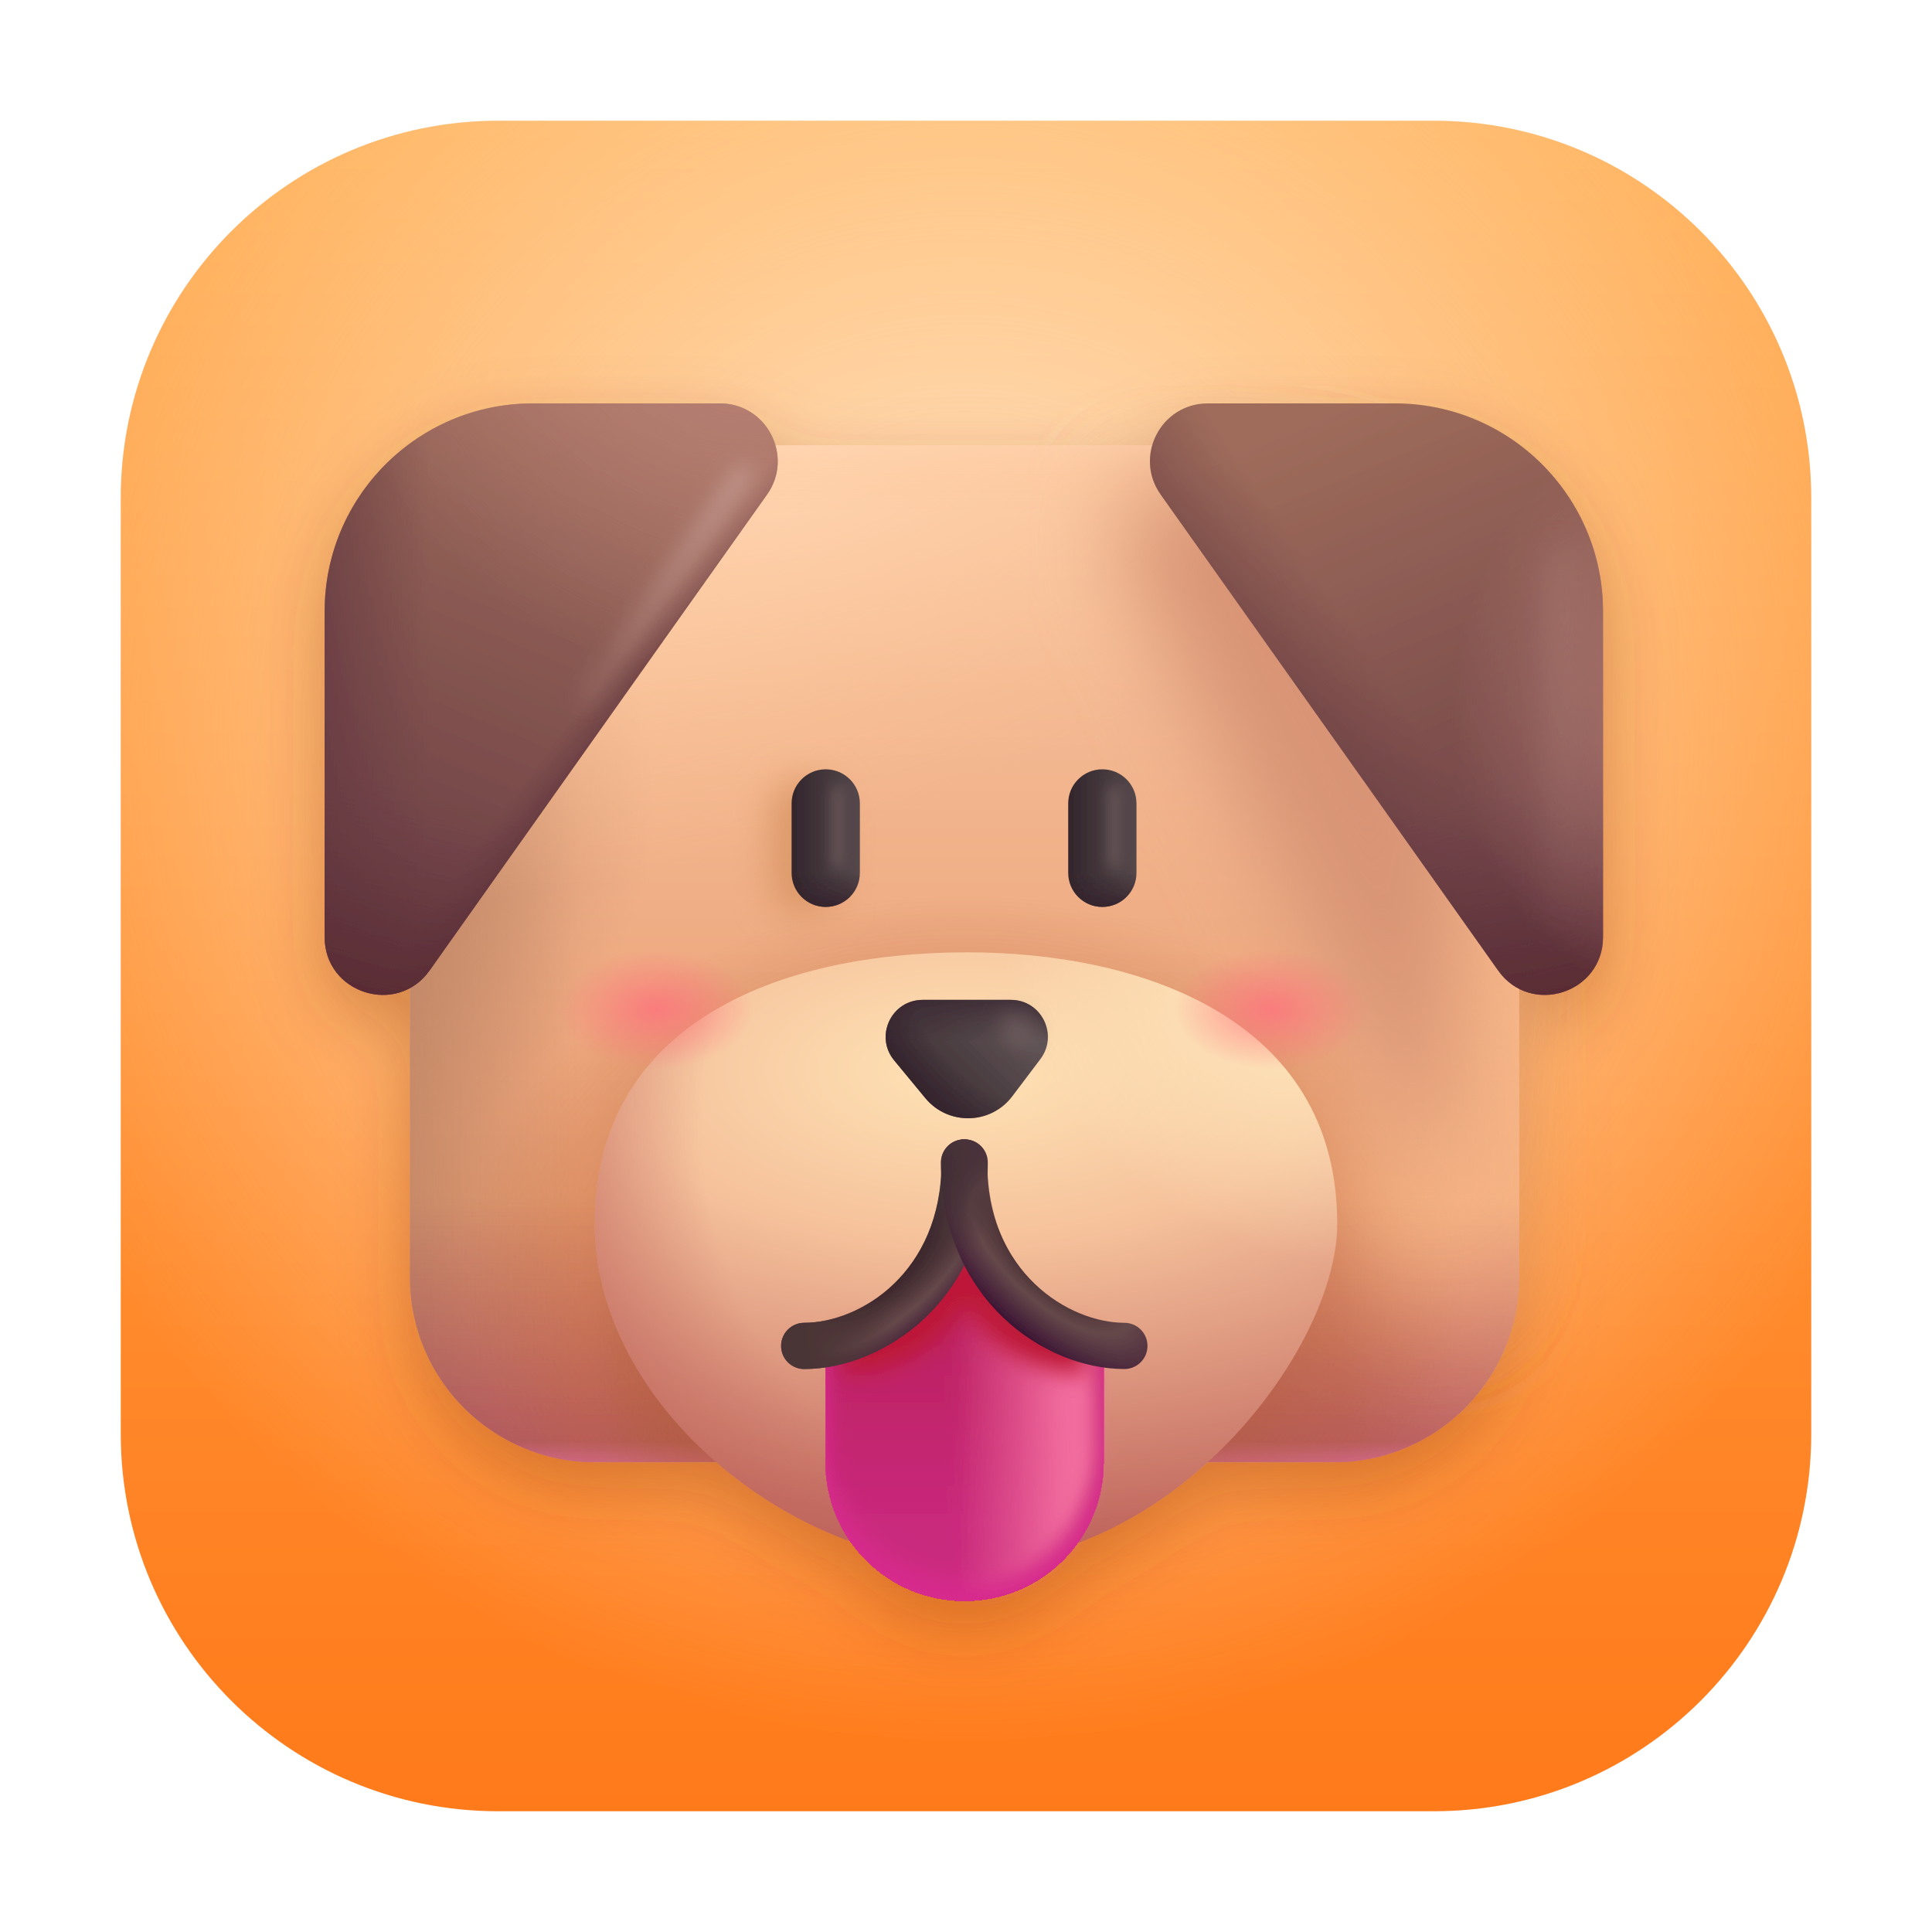
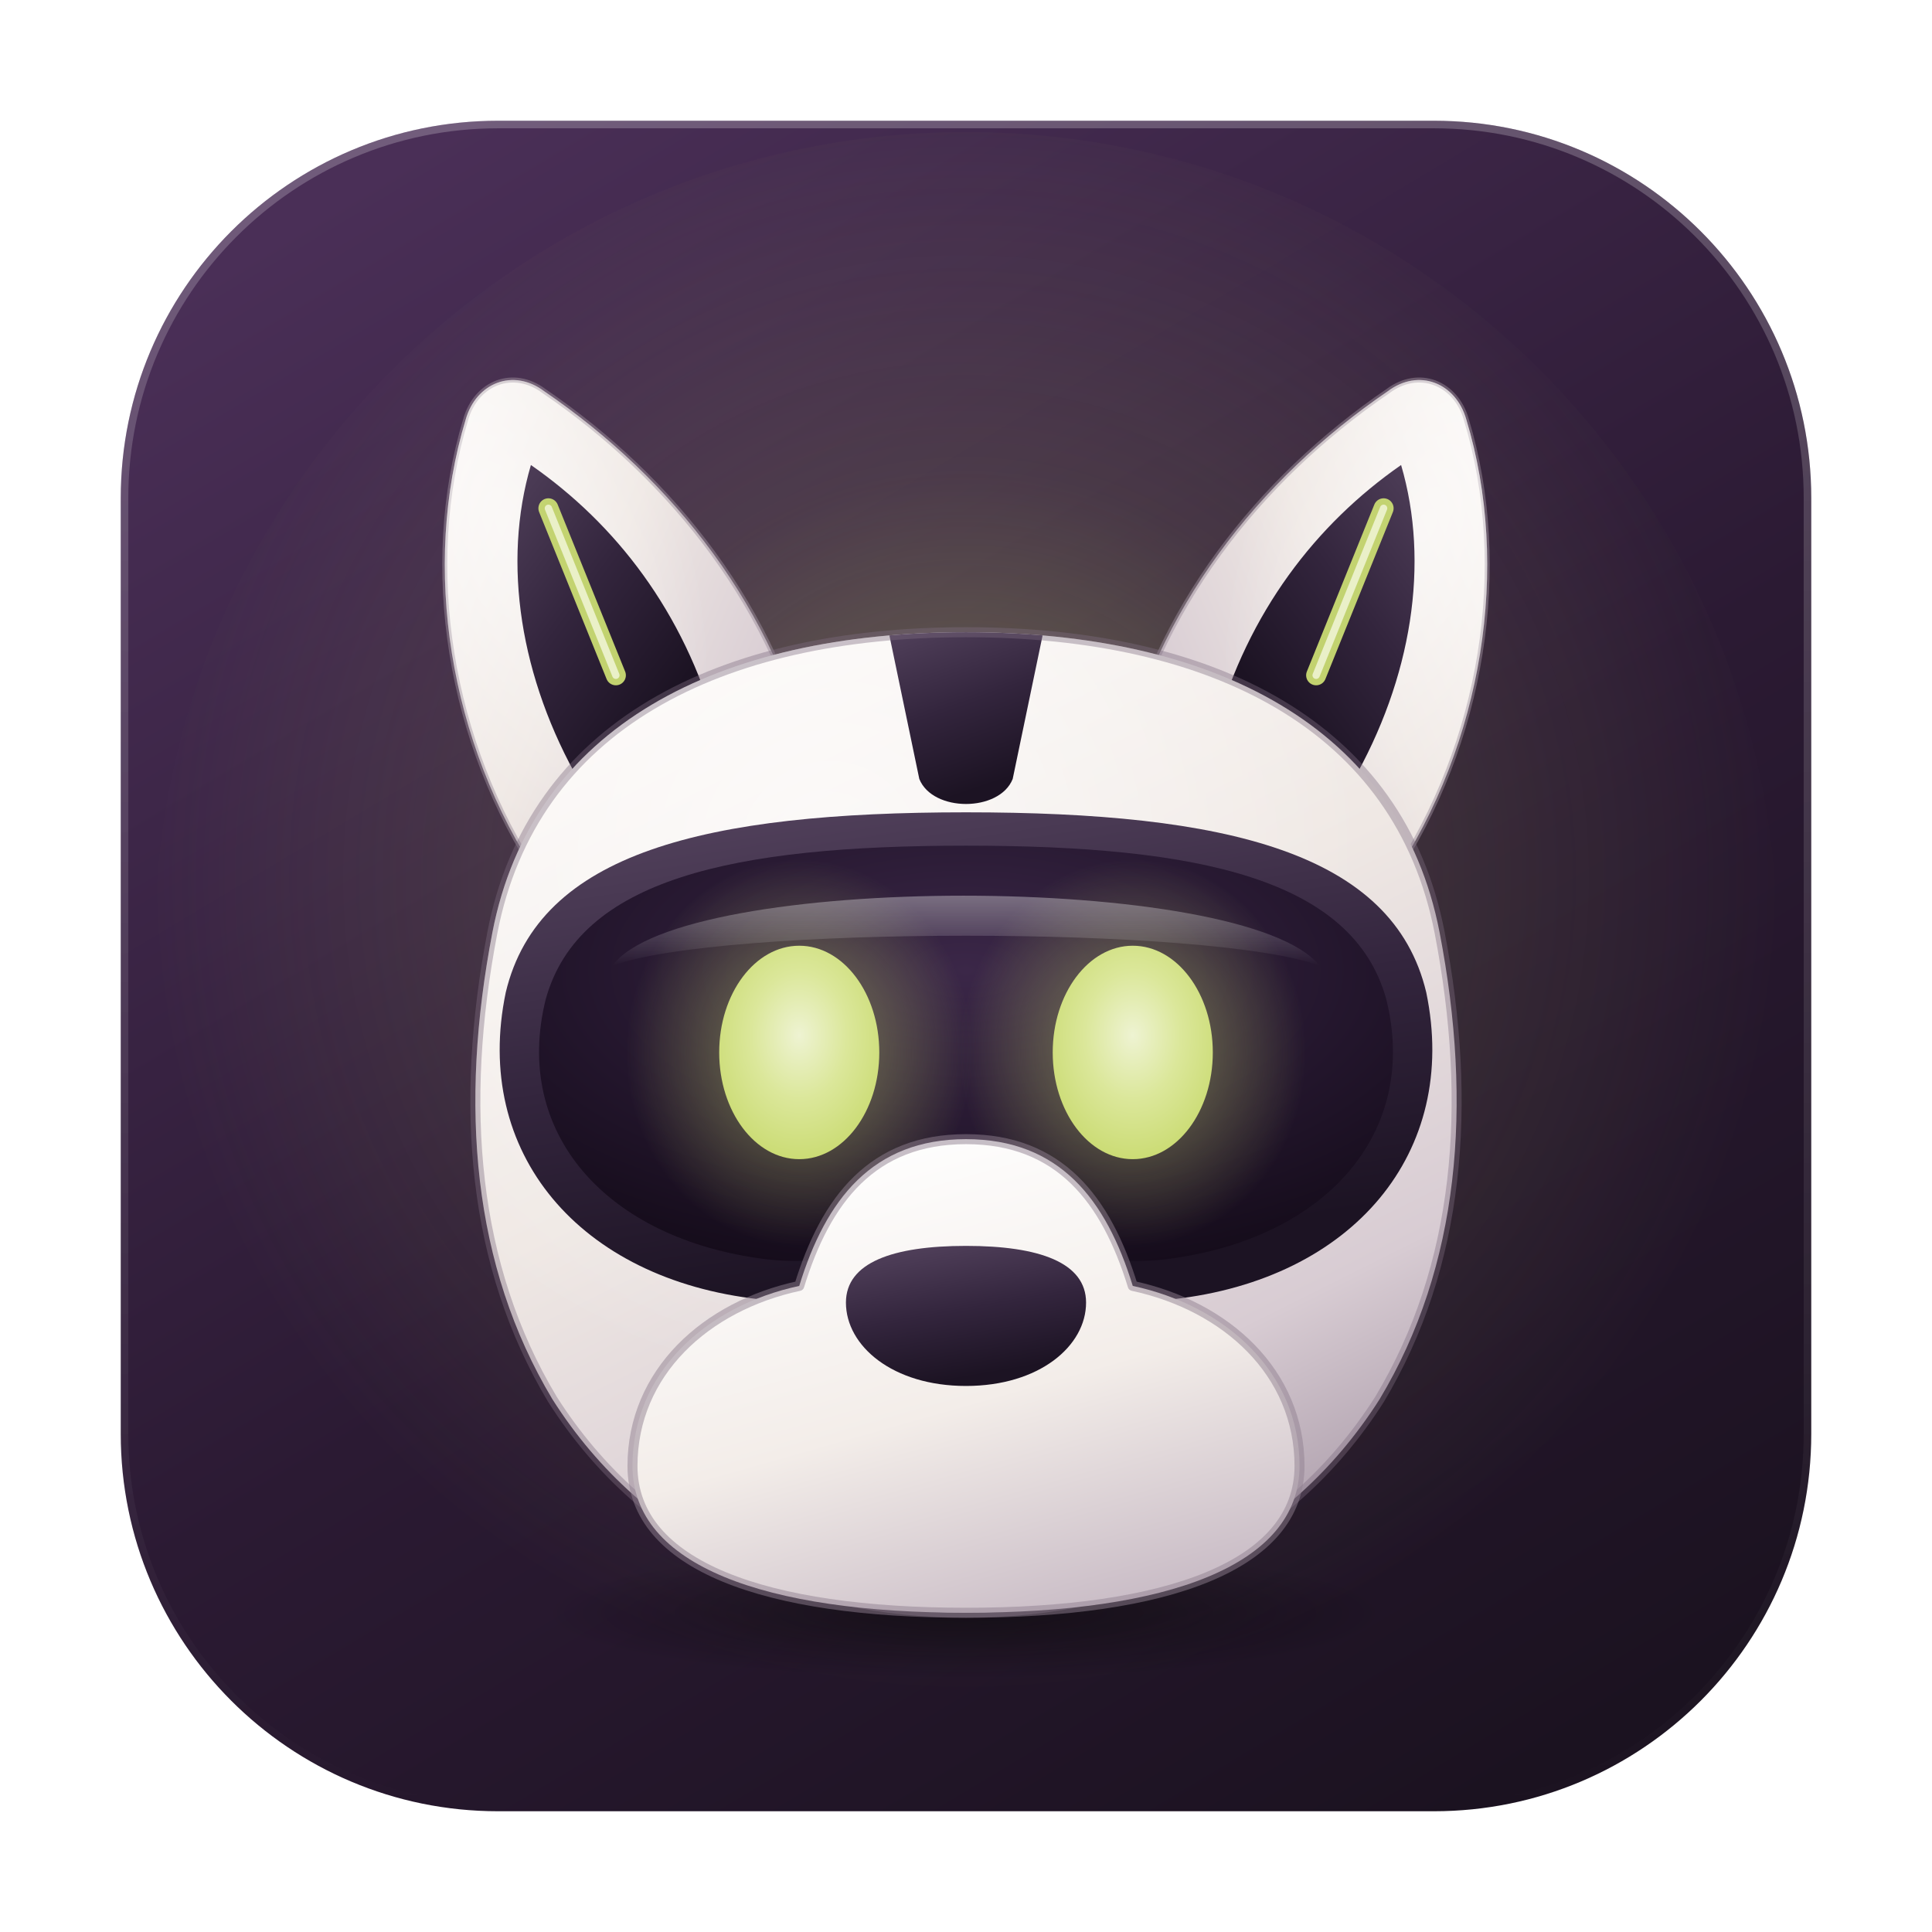
<svg xmlns="http://www.w3.org/2000/svg" width="1024" height="1024" viewBox="0 0 1024 1024" fill="none">
  <defs>
-     <filter id="d_filter0_f_28327_1654" x="22.188" y="7.819" width="7.219" height="18.156" filterUnits="userSpaceOnUse" color-interpolation-filters="sRGB">
-       <feFlood flood-opacity="0" result="BackgroundImageFix" />
-       <feBlend mode="normal" in="SourceGraphic" in2="BackgroundImageFix" result="shape" />
-       <feGaussianBlur stdDeviation="1.25" result="effect1_foregroundBlur_28327_1654" />
-     </filter>
-     <filter id="d_filter1_f_28327_1654" x="17.346" y="3.721" width="11.855" height="19.753" filterUnits="userSpaceOnUse" color-interpolation-filters="sRGB">
-       <feFlood flood-opacity="0" result="BackgroundImageFix" />
-       <feBlend mode="normal" in="SourceGraphic" in2="BackgroundImageFix" result="shape" />
-       <feGaussianBlur stdDeviation="1" result="effect1_foregroundBlur_28327_1654" />
-     </filter>
-     <filter id="d_filter2_i_28327_1654" x="12.961" y="21.906" width="6.016" height="8.094" filterUnits="userSpaceOnUse" color-interpolation-filters="sRGB">
-       <feFlood flood-opacity="0" result="BackgroundImageFix" />
-       <feBlend mode="normal" in="SourceGraphic" in2="BackgroundImageFix" result="shape" />
-       <feColorMatrix in="SourceAlpha" type="matrix" values="0 0 0 0 0 0 0 0 0 0 0 0 0 0 0 0 0 0 127 0" result="hardAlpha" />
-       <feOffset dy="-0.5" />
-       <feGaussianBlur stdDeviation="0.25" />
-       <feComposite in2="hardAlpha" operator="arithmetic" k2="-1" k3="1" />
-       <feColorMatrix type="matrix" values="0 0 0 0 0.842 0 0 0 0 0.165 0 0 0 0 0.553 0 0 0 1 0" />
-       <feBlend mode="normal" in2="shape" result="effect1_innerShadow_28327_1654" />
-     </filter>
-     <filter id="d_filter3_f_28327_1654" x="15.194" y="22.006" width="4.019" height="8.222" filterUnits="userSpaceOnUse" color-interpolation-filters="sRGB">
-       <feFlood flood-opacity="0" result="BackgroundImageFix" />
-       <feBlend mode="normal" in="SourceGraphic" in2="BackgroundImageFix" result="shape" />
-       <feGaussianBlur stdDeviation="0.2" result="effect1_foregroundBlur_28327_1654" />
-     </filter>
-     <filter id="d_filter4_f_28327_1654" x="12.863" y="21.906" width="6.211" height="3.705" filterUnits="userSpaceOnUse" color-interpolation-filters="sRGB">
-       <feFlood flood-opacity="0" result="BackgroundImageFix" />
-       <feBlend mode="normal" in="SourceGraphic" in2="BackgroundImageFix" result="shape" />
-       <feGaussianBlur stdDeviation="0.25" result="effect1_foregroundBlur_28327_1654" />
-     </filter>
-     <filter id="d_filter5_f_28327_1654" x="10.961" y="11.428" width="3.077" height="4.577" filterUnits="userSpaceOnUse" color-interpolation-filters="sRGB">
-       <feFlood flood-opacity="0" result="BackgroundImageFix" />
-       <feBlend mode="normal" in="SourceGraphic" in2="BackgroundImageFix" result="shape" />
-       <feGaussianBlur stdDeviation="0.4" result="effect1_foregroundBlur_28327_1654" />
-     </filter>
-     <filter id="d_filter6_f_28327_1654" x="12.821" y="12.063" width="0.8" height="2.393" filterUnits="userSpaceOnUse" color-interpolation-filters="sRGB">
-       <feFlood flood-opacity="0" result="BackgroundImageFix" />
-       <feBlend mode="normal" in="SourceGraphic" in2="BackgroundImageFix" result="shape" />
-       <feGaussianBlur stdDeviation="0.15" result="effect1_foregroundBlur_28327_1654" />
-     </filter>
-     <filter id="d_filter7_f_28327_1654" x="18.805" y="12.063" width="0.8" height="2.393" filterUnits="userSpaceOnUse" color-interpolation-filters="sRGB">
-       <feFlood flood-opacity="0" result="BackgroundImageFix" />
-       <feBlend mode="normal" in="SourceGraphic" in2="BackgroundImageFix" result="shape" />
-       <feGaussianBlur stdDeviation="0.15" result="effect1_foregroundBlur_28327_1654" />
-     </filter>
-     <filter id="d_filter8_f_28327_1654" x="16.317" y="16.836" width="1.591" height="1.622" filterUnits="userSpaceOnUse" color-interpolation-filters="sRGB">
-       <feFlood flood-opacity="0" result="BackgroundImageFix" />
-       <feBlend mode="normal" in="SourceGraphic" in2="BackgroundImageFix" result="shape" />
-       <feGaussianBlur stdDeviation="0.25" result="effect1_foregroundBlur_28327_1654" />
-     </filter>
-     <filter id="d_filter9_f_28327_1654" x="28.025" y="6.537" width="1.7" height="9.75" filterUnits="userSpaceOnUse" color-interpolation-filters="sRGB">
-       <feFlood flood-opacity="0" result="BackgroundImageFix" />
-       <feBlend mode="normal" in="SourceGraphic" in2="BackgroundImageFix" result="shape" />
-       <feGaussianBlur stdDeviation="0.375" result="effect1_foregroundBlur_28327_1654" />
-     </filter>
-     <filter id="d_filter10_f_28327_1654" x="7.121" y="4.918" width="4.742" height="6.271" filterUnits="userSpaceOnUse" color-interpolation-filters="sRGB">
-       <feFlood flood-opacity="0" result="BackgroundImageFix" />
-       <feBlend mode="normal" in="SourceGraphic" in2="BackgroundImageFix" result="shape" />
-       <feGaussianBlur stdDeviation="0.25" result="effect1_foregroundBlur_28327_1654" />
-     </filter>
-     <linearGradient id="d_paint0_linear_28327_1654" x1="15.969" y1="6.037" x2="15.969" y2="31.443" gradientUnits="userSpaceOnUse">
-       <stop stop-color="#F7C5A1" />
-       <stop offset="1" stop-color="#E28454" />
+     <linearGradient id="r_shell" x1="0.25" y1="0" x2="0.75" y2="1">
+       <stop offset="0" stop-color="#fbf8f6" />
+       <stop offset="0.42" stop-color="#efe8e4" />
+       <stop offset="0.78" stop-color="#d8ccd3" />
+       <stop offset="1" stop-color="#a99aa8" />
    </linearGradient>
-     <linearGradient id="d_paint1_linear_28327_1654" x1="2.844" y1="27" x2="7.656" y2="27" gradientUnits="userSpaceOnUse">
-       <stop stop-color="#BD8465" />
-       <stop offset="1" stop-color="#BD8465" stop-opacity="0" />
+     <radialGradient id="r_shellHi" cx="0.36" cy="0.22" r="0.55">
+       <stop offset="0" stop-color="#ffffff" stop-opacity="0.75" />
+       <stop offset="1" stop-color="#ffffff" stop-opacity="0" />
+     </radialGradient>
+     <linearGradient id="r_muzzle" x1="0.3" y1="0" x2="0.7" y2="1">
+       <stop offset="0" stop-color="#ffffff" />
+       <stop offset="0.55" stop-color="#f3ede9" />
+       <stop offset="1" stop-color="#c9bcc6" />
    </linearGradient>
-     <linearGradient id="d_paint2_linear_28327_1654" x1="31.781" y1="27" x2="24.156" y2="27" gradientUnits="userSpaceOnUse">
-       <stop stop-color="#FFC390" />
-       <stop offset="1" stop-color="#FFC390" stop-opacity="0" />
+     <linearGradient id="r_graph" x1="0" y1="0" x2="0.3" y2="1">
+       <stop offset="0" stop-color="#55445f" />
+       <stop offset="0.55" stop-color="#33253d" />
+       <stop offset="1" stop-color="#1c1323" />
    </linearGradient>
-     <linearGradient id="d_paint3_linear_28327_1654" x1="15.969" y1="21.287" x2="15.969" y2="31.475" gradientUnits="userSpaceOnUse">
-       <stop stop-color="#89254F" stop-opacity="0" />
-       <stop offset="1" stop-color="#98335E" />
+     <linearGradient id="r_graphHi" x1="0" y1="0" x2="0" y2="1">
+       <stop offset="0" stop-color="#8a7a94" />
+       <stop offset="1" stop-color="#3a2b44" />
    </linearGradient>
-     <linearGradient id="d_paint4_linear_28327_1654" x1="15.969" y1="26.537" x2="15.969" y2="27.319" gradientUnits="userSpaceOnUse">
-       <stop stop-color="#E273A2" stop-opacity="0" />
-       <stop offset="1" stop-color="#E273A2" />
+     <linearGradient id="r_earBack" x1="0" y1="0" x2="0" y2="1">
+       <stop offset="0" stop-color="#5e4d69" />
+       <stop offset="1" stop-color="#7d6c88" />
    </linearGradient>
-     <radialGradient id="d_paint5_radial_28327_1654" cx="0" cy="0" r="1" gradientUnits="userSpaceOnUse" gradientTransform="translate(2.03125 12.1624) rotate(76.0717) scale(8.04916 7.19335)">
-       <stop stop-color="#BD8465" />
-       <stop offset="1" stop-color="#BD8465" stop-opacity="0" />
+     <radialGradient id="r_ao">
+       <stop offset="0" stop-color="#3a2346" stop-opacity="0.35" />
+       <stop offset="1" stop-color="#3a2346" stop-opacity="0" />
    </radialGradient>
-     <radialGradient id="d_paint6_radial_28327_1654" cx="0" cy="0" r="1" gradientUnits="userSpaceOnUse" gradientTransform="translate(15.9687 23.0374) rotate(180) scale(10.8125 8.28742)">
-       <stop stop-color="#AD5C30" />
-       <stop offset="1" stop-color="#AD5C30" stop-opacity="0" />
+     <radialGradient id="r_visor" cx="0.5" cy="0.3" r="0.8">
+       <stop offset="0" stop-color="#3b2748" />
+       <stop offset="0.6" stop-color="#22152b" />
+       <stop offset="1" stop-color="#120a17" />
    </radialGradient>
-     <radialGradient id="d_paint7_radial_28327_1654" cx="0" cy="0" r="1" gradientUnits="userSpaceOnUse" gradientTransform="translate(14.8437 24.6624) rotate(87.7454) scale(7.94365 6.9459)">
-       <stop stop-color="#AD5C30" />
-       <stop offset="1" stop-color="#AD5C30" stop-opacity="0" />
+     <linearGradient id="r_shine" x1="0" y1="0" x2="0" y2="1">
+       <stop offset="0" stop-color="#ffffff" stop-opacity="0.5" />
+       <stop offset="1" stop-color="#ffffff" stop-opacity="0" />
+     </linearGradient>
+     <linearGradient id="r_rim" x1="0" y1="0.2" x2="1" y2="0.9">
+       <stop offset="0" stop-color="#cadb72" stop-opacity="0" />
+       <stop offset="0.6" stop-color="#cadb72" stop-opacity="0" />
+       <stop offset="1" stop-color="#cadb72" stop-opacity="0.9" />
+     </linearGradient>
+     <radialGradient id="r_eye" cx="0.5" cy="0.42" r="0.6">
+       <stop offset="0" stop-color="#eef3d2" />
+       <stop offset="0.5" stop-color="#dbe79a" />
+       <stop offset="1" stop-color="#cadb72" />
    </radialGradient>
-     <radialGradient id="d_paint8_radial_28327_1654" cx="0" cy="0" r="1" gradientUnits="userSpaceOnUse" gradientTransform="translate(12.4687 5) rotate(70.7479) scale(8.1942 18.8165)">
-       <stop stop-color="#FFD6B3" />
-       <stop offset="1" stop-color="#FFC390" stop-opacity="0" />
+     <radialGradient id="r_glowLime">
+       <stop offset="0" stop-color="#cadb72" stop-opacity="0.8" />
+       <stop offset="0.45" stop-color="#cadb72" stop-opacity="0.28" />
+       <stop offset="1" stop-color="#cadb72" stop-opacity="0" />
    </radialGradient>
-     <linearGradient id="d_paint9_linear_28327_1654" x1="15.171" y1="3.733" x2="15.171" y2="6.415" gradientUnits="userSpaceOnUse">
-       <stop stop-color="#FFE0C6" />
-       <stop offset="1" stop-color="#FFC390" stop-opacity="0" />
+     <radialGradient id="r_glowPink">
+       <stop offset="0" stop-color="#ff6f91" stop-opacity="0.75" />
+       <stop offset="0.45" stop-color="#ff6f91" stop-opacity="0.25" />
+       <stop offset="1" stop-color="#ff6f91" stop-opacity="0" />
+     </radialGradient>
+     <radialGradient id="r_glowAqua">
+       <stop offset="0" stop-color="#8fe9ff" stop-opacity="0.8" />
+       <stop offset="0.45" stop-color="#8fe9ff" stop-opacity="0.25" />
+       <stop offset="1" stop-color="#8fe9ff" stop-opacity="0" />
+     </radialGradient>
+     <radialGradient id="r_shadow">
+       <stop offset="0" stop-color="#2b1a33" stop-opacity="0.32" />
+       <stop offset="0.6" stop-color="#2b1a33" stop-opacity="0.12" />
+       <stop offset="1" stop-color="#2b1a33" stop-opacity="0" />
+     </radialGradient>
+     <radialGradient id="r_ball" cx="0.36" cy="0.3" r="0.8">
+       <stop offset="0" stop-color="#eef3d2" />
+       <stop offset="0.55" stop-color="#cadb72" />
+       <stop offset="1" stop-color="#a3b352" />
+     </radialGradient>
+     <clipPath id="r_clipHead">
+       <path d="M256 96 C 330 96 386 124 398 186 C 408 238 404 286 380 326 C 352 370 306 390 256 390 C 206 390 160 370 132 326 C 108 286 104 238 114 186 C 126 124 182 96 256 96 Z" />
+     </clipPath>
+     <clipPath id="r_clipVisor">
+       <path d="M256 160 C 326 160 372 170 382 206 C 392 246 364 278 316 284 C 290 287 274 276 256 276 C 238 276 222 287 196 284 C 148 278 120 246 130 206 C 140 170 186 160 256 160 Z" />
+     </clipPath>
+     <linearGradient id="i_bg" x1="0.2" y1="0" x2="0.8" y2="1">
+       <stop offset="0" stop-color="#4a2f57" />
+       <stop offset="0.55" stop-color="#2b1a33" />
+       <stop offset="1" stop-color="#1b1220" />
    </linearGradient>
-     <linearGradient id="d_paint10_linear_28327_1654" x1="27.375" y1="21.723" x2="27.775" y2="4.745" gradientUnits="userSpaceOnUse">
-       <stop stop-color="#FFC390" />
-       <stop offset="1" stop-color="#FFC390" stop-opacity="0" />
+     <radialGradient id="i_glow" cx="0.5" cy="0.46" r="0.5">
+       <stop offset="0" stop-color="#cadb72" stop-opacity="0.42" />
+       <stop offset="0.5" stop-color="#cadb72" stop-opacity="0.12" />
+       <stop offset="1" stop-color="#cadb72" stop-opacity="0" />
+     </radialGradient>
+     <linearGradient id="i_edge" x1="0" y1="0" x2="0" y2="1">
+       <stop offset="0" stop-color="#ffffff" stop-opacity="0.22" />
+       <stop offset="1" stop-color="#ffffff" stop-opacity="0" />
    </linearGradient>
-     <radialGradient id="d_paint11_radial_28327_1654" cx="0" cy="0" r="1" gradientUnits="userSpaceOnUse" gradientTransform="translate(16 18.5374) rotate(90) scale(11.625 24.0312)">
-       <stop stop-color="#FFE3B6" />
-       <stop offset="0.318" stop-color="#F5C19B" />
-       <stop offset="0.896" stop-color="#BE625B" />
+     <radialGradient id="i_shadow">
+       <stop offset="0" stop-color="#000" stop-opacity="0.45" />
+       <stop offset="1" stop-color="#000" stop-opacity="0" />
    </radialGradient>
-     <radialGradient id="d_paint12_radial_28327_1654" cx="0" cy="0" r="1" gradientUnits="userSpaceOnUse" gradientTransform="translate(18.4687 19.9749) rotate(140.599) scale(13.5883 13.9042)">
-       <stop offset="0.595" stop-color="#BE625B" stop-opacity="0" />
-       <stop offset="1" stop-color="#BE625B" />
-     </radialGradient>
-     <radialGradient id="d_paint13_radial_28327_1654" cx="0" cy="0" r="1" gradientUnits="userSpaceOnUse" gradientTransform="translate(23.0937 16.9749) rotate(125.776) scale(5.23845 6.83497)">
-       <stop stop-color="#FFE9BE" />
-       <stop offset="1" stop-color="#FFE9BE" stop-opacity="0" />
-     </radialGradient>
-     <linearGradient id="d_paint14_linear_28327_1654" x1="14.219" y1="21.225" x2="14.219" y2="28.412" gradientUnits="userSpaceOnUse">
-       <stop stop-color="#B41D4E" />
-       <stop offset="1" stop-color="#C9297C" />
-     </linearGradient>
-     <linearGradient id="d_paint15_linear_28327_1654" x1="20.253" y1="29.594" x2="15.594" y2="29.693" gradientUnits="userSpaceOnUse">
-       <stop offset="0.438" stop-color="#F26D9E" />
-       <stop offset="0.948" stop-color="#EF6A9A" stop-opacity="0" />
-     </linearGradient>
-     <radialGradient id="d_paint16_radial_28327_1654" cx="0" cy="0" r="1" gradientUnits="userSpaceOnUse" gradientTransform="translate(14.2344 22.7562) rotate(48.0128) scale(1.6817 3.82046)">
-       <stop stop-color="#261317" />
-       <stop offset="0.653" stop-color="#65484A" />
-       <stop offset="1" stop-color="#3C1534" />
-     </radialGradient>
-     <linearGradient id="d_paint17_linear_28327_1654" x1="12.5" y1="24.256" x2="14.345" y2="23.838" gradientUnits="userSpaceOnUse">
-       <stop stop-color="#4A3435" />
-       <stop offset="1" stop-color="#473132" stop-opacity="0" />
-     </linearGradient>
-     <radialGradient id="d_paint18_radial_28327_1654" cx="0" cy="0" r="1" gradientUnits="userSpaceOnUse" gradientTransform="translate(17.8359 22.5921) rotate(132.556) scale(1.81361 4.34755)">
-       <stop stop-color="#261317" />
-       <stop offset="0.508" stop-color="#65484A" />
-       <stop offset="0.902" stop-color="#3C1534" />
-     </radialGradient>
-     <linearGradient id="d_paint19_linear_28327_1654" x1="16.156" y1="19.522" x2="16.596" y2="21.124" gradientUnits="userSpaceOnUse">
-       <stop stop-color="#65484A" />
-       <stop offset="1" stop-color="#65484A" stop-opacity="0" />
-     </linearGradient>
-     <radialGradient id="d_paint20_radial_28327_1654" cx="0" cy="0" r="1" gradientUnits="userSpaceOnUse" gradientTransform="translate(14.75 21.1781) rotate(133.995) scale(3.77918 1.8994)">
-       <stop stop-color="#392930" />
-       <stop offset="1" stop-color="#392930" stop-opacity="0" />
-     </radialGradient>
-     <linearGradient id="d_paint21_linear_28327_1654" x1="7.609" y1="4.094" x2="2.812" y2="15.6" gradientUnits="userSpaceOnUse">
-       <stop stop-color="#9F6C5B" />
-       <stop offset="1" stop-color="#683C44" />
-     </linearGradient>
-     <linearGradient id="d_paint22_linear_28327_1654" x1="0.719" y1="11.35" x2="4.406" y2="11.35" gradientUnits="userSpaceOnUse">
-       <stop stop-color="#5F333B" />
-       <stop offset="1" stop-color="#683C44" stop-opacity="0" />
-     </linearGradient>
-     <linearGradient id="d_paint23_linear_28327_1654" x1="7.969" y1="12.537" x2="6.875" y2="11.694" gradientUnits="userSpaceOnUse">
-       <stop offset="0.208" stop-color="#5F333B" />
-       <stop offset="1" stop-color="#683C44" stop-opacity="0" />
-     </linearGradient>
-     <linearGradient id="d_paint24_linear_28327_1654" x1="3.75" y1="18.35" x2="5.062" y2="12.662" gradientUnits="userSpaceOnUse">
-       <stop stop-color="#50212A" />
-       <stop offset="1" stop-color="#683C44" stop-opacity="0" />
-     </linearGradient>
-     <radialGradient id="d_paint25_radial_28327_1654" cx="0" cy="0" r="1" gradientUnits="userSpaceOnUse" gradientTransform="translate(11.2187 0.974937) rotate(125.218) scale(9.10379 9.64599)">
-       <stop stop-color="#BF867C" />
-       <stop offset="1" stop-color="#BF867C" stop-opacity="0" />
-     </radialGradient>
-     <linearGradient id="d_paint26_linear_28327_1654" x1="24.297" y1="4.094" x2="29.094" y2="15.6" gradientUnits="userSpaceOnUse">
-       <stop stop-color="#9F6C5B" />
-       <stop offset="1" stop-color="#683C44" />
-     </linearGradient>
-     <linearGradient id="d_paint27_linear_28327_1654" x1="22.719" y1="13.537" x2="25.969" y2="11.35" gradientUnits="userSpaceOnUse">
-       <stop stop-color="#5F333B" />
-       <stop offset="1" stop-color="#683C44" stop-opacity="0" />
-     </linearGradient>
-     <linearGradient id="d_paint28_linear_28327_1654" x1="28.156" y1="18.35" x2="26.844" y2="12.662" gradientUnits="userSpaceOnUse">
-       <stop stop-color="#50212A" />
-       <stop offset="1" stop-color="#683C44" stop-opacity="0" />
-     </linearGradient>
-     <radialGradient id="d_paint29_radial_28327_1654" cx="0" cy="0" r="1" gradientUnits="userSpaceOnUse" gradientTransform="translate(32.9687 10.6624) rotate(-173.904) scale(6.47411 6.85969)">
-       <stop stop-color="#BF867C" />
-       <stop offset="1" stop-color="#BF867C" stop-opacity="0" />
-     </radialGradient>
-     <linearGradient id="d_paint30_linear_28327_1654" x1="14.202" y1="13.498" x2="11.995" y2="13.498" gradientUnits="userSpaceOnUse">
-       <stop offset="0.006" stop-color="#5F5254" />
-       <stop offset="1" stop-color="#2E2127" />
-     </linearGradient>
-     <linearGradient id="d_paint31_linear_28327_1654" x1="11.995" y1="15.092" x2="11.995" y2="14.254" gradientUnits="userSpaceOnUse">
-       <stop offset="0.006" stop-color="#34222C" />
-       <stop offset="1" stop-color="#34222C" stop-opacity="0" />
-     </linearGradient>
-     <linearGradient id="d_paint32_linear_28327_1654" x1="20.186" y1="13.498" x2="17.98" y2="13.498" gradientUnits="userSpaceOnUse">
-       <stop offset="0.006" stop-color="#5F5254" />
-       <stop offset="1" stop-color="#2E2127" />
-     </linearGradient>
-     <linearGradient id="d_paint33_linear_28327_1654" x1="17.98" y1="15.092" x2="17.98" y2="14.254" gradientUnits="userSpaceOnUse">
-       <stop offset="0.006" stop-color="#34222C" />
-       <stop offset="1" stop-color="#34222C" stop-opacity="0" />
-     </linearGradient>
-     <linearGradient id="d_paint34_linear_28327_1654" x1="17.406" y1="16.725" x2="14.469" y2="19.662" gradientUnits="userSpaceOnUse">
-       <stop offset="0.191" stop-color="#5F5254" />
-       <stop offset="1" stop-color="#2E2127" />
-     </linearGradient>
-     <radialGradient id="d_paint35_radial_28327_1654" cx="0" cy="0" r="1" gradientUnits="userSpaceOnUse" gradientTransform="translate(16.3438 17.6311) rotate(135.864) scale(2.19891 4.04729)">
-       <stop offset="0.463" stop-color="#34222C" stop-opacity="0" />
-       <stop offset="0.956" stop-color="#34222C" />
-     </radialGradient>
-     <linearGradient id="d_paint36_linear_28327_1654" x1="16.375" y1="18.147" x2="16.375" y2="16.428" gradientUnits="userSpaceOnUse">
-       <stop offset="0.147" stop-color="#34222C" stop-opacity="0" />
-       <stop offset="0.873" stop-color="#34222C" />
-     </linearGradient>
-     <linearGradient id="d_paint37_linear_28327_1654" x1="30.75" y1="8.881" x2="30.75" y2="16.381" gradientUnits="userSpaceOnUse">
-       <stop stop-color="#B3887F" />
-       <stop offset="1" stop-color="#B3887F" stop-opacity="0" />
-     </linearGradient>
-     <linearGradient id="d_paint38_linear_28327_1654" x1="11.266" y1="6.459" x2="7.391" y2="12.209" gradientUnits="userSpaceOnUse">
-       <stop stop-color="#D3B4AE" />
-       <stop offset="1" stop-color="#D3B4AE" stop-opacity="0" />
-     </linearGradient>
-     <filter id="m_shadow" x="-50%" y="-50%" width="200%" height="200%">
-       <feGaussianBlur stdDeviation="10" />
-     </filter>
-     <radialGradient id="m_blush" cx="0.5" cy="0.5" r="0.5">
-       <stop offset="0" stop-color="#FF6F7D" stop-opacity="0.75" />
-       <stop offset="1" stop-color="#FF6F7D" stop-opacity="0" />
-     </radialGradient>
-     <radialGradient id="m_eye" cx="0.4" cy="0.35" r="0.7">
-       <stop offset="0" stop-color="#5F5254" />
-       <stop offset="1" stop-color="#2A1E24" />
-     </radialGradient>
-     <linearGradient id="i_bg" x1="0" y1="0" x2="0" y2="1">
-       <stop offset="0" stop-color="#FFB057" />
-       <stop offset="1" stop-color="#FF7A1A" />
-     </linearGradient>
-     <radialGradient id="i_glow" cx="0.5" cy="0.36" r="0.6">
-       <stop offset="0" stop-color="#FFF4E4" stop-opacity="0.85" />
-       <stop offset="1" stop-color="#FFF4E4" stop-opacity="0" />
-     </radialGradient>
-     <filter id="i_drop" x="-20%" y="-20%" width="140%" height="140%">
-       <feDropShadow dx="0" dy="14" stdDeviation="18" flood-color="#8A3200" flood-opacity="0.35" />
-     </filter>
  </defs>
  <rect x="64" y="64" width="896" height="896" rx="200" fill="url(#i_bg)" />
-   <rect x="64" y="64" width="896" height="896" rx="200" fill="url(#i_glow)" />
-   <g filter="url(#i_drop)">
-     <g transform="translate(120.0 113.5) scale(24.5)">
-       <rect x="3.969" y="5" width="24" height="22" rx="4" fill="url(#d_paint0_linear_28327_1654)" />
-       <rect x="3.969" y="5" width="24" height="22" rx="4" fill="url(#d_paint1_linear_28327_1654)" />
-       <rect x="3.969" y="5" width="24" height="22" rx="4" fill="url(#d_paint2_linear_28327_1654)" />
-       <rect x="3.969" y="5" width="24" height="22" rx="4" fill="url(#d_paint3_linear_28327_1654)" />
-       <rect x="3.969" y="5" width="24" height="22" rx="4" fill="url(#d_paint4_linear_28327_1654)" />
-       <rect x="3.969" y="5" width="24" height="22" rx="4" fill="url(#d_paint5_radial_28327_1654)" />
-       <rect x="3.969" y="5" width="24" height="22" rx="4" fill="url(#d_paint6_radial_28327_1654)" />
-       <rect x="3.969" y="5" width="24" height="22" rx="4" fill="url(#d_paint7_radial_28327_1654)" />
-       <rect x="3.969" y="5" width="24" height="22" rx="4" fill="url(#d_paint8_radial_28327_1654)" />
-       <rect x="3.969" y="5" width="24" height="22" rx="4" fill="url(#d_paint9_linear_28327_1654)" />
-       <g filter="url(#d_filter0_f_28327_1654)">
-         <path d="M24.688 10.319H26.906V22.366C26.906 22.978 26.41 23.475 25.797 23.475V23.475C25.184 23.475 24.688 22.978 24.688 22.366V10.319Z" fill="url(#d_paint10_linear_28327_1654)" fill-opacity="0.75" />
-       </g>
-       <g filter="url(#d_filter1_f_28327_1654)">
-         <path d="M26.219 21.475L19.472 7.515C19.054 6.65 19.729 5.655 20.688 5.725L23.026 5.894C25.535 6.076 27.408 8.28 27.183 10.786L26.219 21.475Z" fill="#D89475" />
-       </g>
-       <path d="M24.031 21.844C24.031 17.369 19.719 15.969 16.031 15.969C11.906 15.969 7.969 17.531 7.969 21.844C7.969 25.794 12.281 29.188 16.031 29.188C20.531 29.188 24.031 24.531 24.031 21.844Z" fill="url(#d_paint11_radial_28327_1654)" />
-       <path d="M24.031 21.844C24.031 17.369 19.719 15.969 16.031 15.969C11.906 15.969 7.969 17.531 7.969 21.844C7.969 25.794 12.281 29.188 16.031 29.188C20.531 29.188 24.031 24.531 24.031 21.844Z" fill="url(#d_paint12_radial_28327_1654)" />
-       <path d="M24.031 21.844C24.031 17.369 19.719 15.969 16.031 15.969C11.906 15.969 7.969 17.531 7.969 21.844C7.969 25.794 12.281 29.188 16.031 29.188C20.531 29.188 24.031 24.531 24.031 21.844Z" fill="url(#d_paint13_radial_28327_1654)" />
-       <g filter="url(#d_filter2_i_28327_1654)">
-         <path d="M12.961 24.656L15.969 22.406L18.977 24.656V27C18.977 28.657 17.626 30 15.969 30V30C14.312 30 12.961 28.657 12.961 27V24.656Z" fill="url(#d_paint14_linear_28327_1654)" />
-       </g>
-       <g filter="url(#d_filter3_f_28327_1654)">
-         <path d="M15.594 22.406V29.828C18.161 29.703 18.812 27.562 18.812 26.734V24.469C16.922 24.094 15.879 22.938 15.594 22.406Z" fill="url(#d_paint15_linear_28327_1654)" />
-       </g>
-       <g filter="url(#d_filter4_f_28327_1654)">
-         <path d="M16.623 22.896L15.969 22.406L15.3 22.906C14.906 23.889 14.084 24.073 13.363 24.221V25.11C14.323 25.018 15.384 24.658 15.964 23.522C16.546 24.662 17.612 25.021 18.574 25.111V24.223C17.849 24.078 17.017 23.89 16.623 22.896Z" fill="#BD1836" />
-       </g>
-       <path d="M12.5 23.984C12.224 23.984 12 24.208 12 24.484C12 24.761 12.224 24.984 12.5 24.984V23.984ZM16.469 20.516C16.469 20.239 16.245 20.016 15.969 20.016C15.693 20.016 15.469 20.239 15.469 20.516H16.469ZM12.5 24.984C14.209 24.984 16.469 23.5 16.469 20.516H15.469C15.469 22.907 13.698 23.984 12.5 23.984V24.984Z" fill="url(#d_paint16_radial_28327_1654)" />
-       <path d="M12.5 23.984C12.224 23.984 12 24.208 12 24.484C12 24.761 12.224 24.984 12.5 24.984V23.984ZM16.469 20.516C16.469 20.239 16.245 20.016 15.969 20.016C15.693 20.016 15.469 20.239 15.469 20.516H16.469ZM12.5 24.984C14.209 24.984 16.469 23.5 16.469 20.516H15.469C15.469 22.907 13.698 23.984 12.5 23.984V24.984Z" fill="url(#d_paint17_linear_28327_1654)" />
-       <path d="M19.426 24.484C17.973 24.484 15.957 23.203 15.957 20.516" stroke="url(#d_paint18_radial_28327_1654)" stroke-linecap="round" />
-       <path d="M19.426 24.484C17.973 24.484 15.957 23.203 15.957 20.516" stroke="url(#d_paint19_linear_28327_1654)" stroke-linecap="round" />
-       <path d="M16.474 20.516C16.474 20.239 16.251 20.016 15.974 20.016L15.969 20.016L15.963 20.016C15.687 20.016 15.463 20.239 15.463 20.516C15.463 20.598 15.465 20.679 15.468 20.759C15.352 22.98 13.662 23.984 12.506 23.984C12.229 23.984 12.006 24.208 12.006 24.484C12.006 24.761 12.229 24.984 12.506 24.984C13.717 24.984 15.205 24.238 15.969 22.742C16.733 24.238 18.221 24.984 19.432 24.984C19.708 24.984 19.932 24.761 19.932 24.484C19.932 24.208 19.708 23.984 19.432 23.984C18.276 23.984 16.585 22.98 16.469 20.759C16.473 20.679 16.474 20.598 16.474 20.516Z" fill="url(#d_paint20_radial_28327_1654)" />
-       <path d="M4.395 16.362L11.695 6.067C12.282 5.239 11.69 4.094 10.675 4.094H6.625C4.14 4.094 2.125 6.108 2.125 8.594V15.639C2.125 16.857 3.69 17.355 4.395 16.362Z" fill="url(#d_paint21_linear_28327_1654)" />
-       <path d="M4.395 16.362L11.695 6.067C12.282 5.239 11.69 4.094 10.675 4.094H6.625C4.14 4.094 2.125 6.108 2.125 8.594V15.639C2.125 16.857 3.69 17.355 4.395 16.362Z" fill="url(#d_paint22_linear_28327_1654)" />
-       <path d="M4.395 16.362L11.695 6.067C12.282 5.239 11.69 4.094 10.675 4.094H6.625C4.14 4.094 2.125 6.108 2.125 8.594V15.639C2.125 16.857 3.69 17.355 4.395 16.362Z" fill="url(#d_paint23_linear_28327_1654)" />
-       <path d="M4.395 16.362L11.695 6.067C12.282 5.239 11.69 4.094 10.675 4.094H6.625C4.14 4.094 2.125 6.108 2.125 8.594V15.639C2.125 16.857 3.69 17.355 4.395 16.362Z" fill="url(#d_paint24_linear_28327_1654)" />
-       <path d="M4.395 16.362L11.695 6.067C12.282 5.239 11.69 4.094 10.675 4.094H6.625C4.14 4.094 2.125 6.108 2.125 8.594V15.639C2.125 16.857 3.69 17.355 4.395 16.362Z" fill="url(#d_paint25_radial_28327_1654)" />
-       <g filter="url(#d_filter10_f_28327_1654)">
-         <path d="M11.281 5.475L7.703 10.631" stroke="url(#d_paint38_linear_28327_1654)" stroke-width="0.2" />
-       </g>
-       <path d="M27.512 16.362L20.212 6.067C19.625 5.239 20.216 4.094 21.231 4.094H25.281C27.767 4.094 29.781 6.108 29.781 8.594V15.639C29.781 16.857 28.216 17.355 27.512 16.362Z" fill="url(#d_paint26_linear_28327_1654)" />
-       <path d="M27.512 16.362L20.212 6.067C19.625 5.239 20.216 4.094 21.231 4.094H25.281C27.767 4.094 29.781 6.108 29.781 8.594V15.639C29.781 16.857 28.216 17.355 27.512 16.362Z" fill="url(#d_paint27_linear_28327_1654)" />
-       <path d="M27.512 16.362L20.212 6.067C19.625 5.239 20.216 4.094 21.231 4.094H25.281C27.767 4.094 29.781 6.108 29.781 8.594V15.639C29.781 16.857 28.216 17.355 27.512 16.362Z" fill="url(#d_paint28_linear_28327_1654)" />
-       <path d="M27.512 16.362L20.212 6.067C19.625 5.239 20.216 4.094 21.231 4.094H25.281C27.767 4.094 29.781 6.108 29.781 8.594V15.639C29.781 16.857 28.216 17.355 27.512 16.362Z" fill="url(#d_paint29_radial_28327_1654)" />
-       <ellipse cx="9.3" cy="17.2" rx="2.1" ry="1.3" fill="url(#m_blush)" />
-       <ellipse cx="22.6" cy="17.2" rx="2.1" ry="1.3" fill="url(#m_blush)" />
-       <g filter="url(#d_filter5_f_28327_1654)">
-         <rect x="11.761" y="12.229" width="1.477" height="2.977" rx="0.738" fill="#DC9868" />
-       </g>
-       <rect x="12.227" y="12.01" width="1.477" height="2.977" rx="0.738" fill="url(#d_paint30_linear_28327_1654)" />
-       <rect x="12.227" y="12.01" width="1.477" height="2.977" rx="0.738" fill="url(#d_paint31_linear_28327_1654)" />
-       <g filter="url(#d_filter6_f_28327_1654)">
-         <path d="M13.221 12.463V14.057" stroke="#725F62" stroke-width="0.2" stroke-linecap="round" />
-       </g>
-       <rect x="18.211" y="12.01" width="1.477" height="2.977" rx="0.738" fill="url(#d_paint32_linear_28327_1654)" />
-       <rect x="18.211" y="12.01" width="1.477" height="2.977" rx="0.738" fill="url(#d_paint33_linear_28327_1654)" />
-       <g filter="url(#d_filter7_f_28327_1654)">
-         <path d="M19.205 12.463V14.057" stroke="#725F62" stroke-width="0.2" stroke-linecap="round" />
-       </g>
-       <path d="M16.97 16.998H15.063C14.386 16.998 14.015 17.787 14.447 18.308L15.121 19.124C15.615 19.721 16.538 19.701 17.004 19.081L17.609 18.28C18.006 17.753 17.63 16.998 16.97 16.998Z" fill="url(#d_paint34_linear_28327_1654)" />
-       <path d="M16.97 16.998H15.063C14.386 16.998 14.015 17.787 14.447 18.308L15.121 19.124C15.615 19.721 16.538 19.701 17.004 19.081L17.609 18.28C18.006 17.753 17.63 16.998 16.97 16.998Z" fill="url(#d_paint35_radial_28327_1654)" />
-       <path d="M16.97 16.998H15.063C14.386 16.998 14.015 17.787 14.447 18.308L15.121 19.124C15.615 19.721 16.538 19.701 17.004 19.081L17.609 18.28C18.006 17.753 17.63 16.998 16.97 16.998Z" fill="url(#d_paint36_linear_28327_1654)" />
-       <g filter="url(#d_filter8_f_28327_1654)">
-         <ellipse cx="17.112" cy="17.647" rx="0.216" ry="0.37" transform="rotate(-41.9976 17.1119 17.6469)" fill="#786366" />
-       </g>
-       <g filter="url(#d_filter9_f_28327_1654)">
-         <path d="M28.875 7.287V15.537" stroke="url(#d_paint37_linear_28327_1654)" stroke-width="0.2" />
+   <rect x="66" y="66" width="892" height="892" rx="198" fill="none" stroke="url(#i_edge)" stroke-width="4" />
+   <circle cx="512" cy="500" r="430" fill="url(#i_glow)" />
+   <ellipse cx="512" cy="855" rx="224" ry="35" fill="url(#i_shadow)" />
+   <g transform="translate(59.47 165.39) scale(1.7677)">
+     <g transform="translate(166 146) rotate(-22)">
+       <path d="M -44 8 C -54 -40 -42 -92 -13 -128 C -6 -137 6 -137 12 -127 C 38 -88 52 -40 44 8 A 44 44 0 0 1 -44 8 Z" fill="url(#r_shell)" stroke="#9d8e9c" stroke-width="1.5" stroke-opacity="0.5" />
+       <path d="M -44 8 C -54 -40 -42 -92 -13 -128 C -6 -137 6 -137 12 -127 C 38 -88 52 -40 44 8 A 44 44 0 0 1 -44 8 Z" fill="url(#r_shellHi)" opacity="0.7" />
+       <path d="M -22 -14 C -27 -50 -19 -84 0 -108 C 17 -82 26 -50 22 -14 Z" fill="url(#r_graph)" />
+       <path d="M 0 -94 L 0 -40" fill="none" stroke="#cadb72" stroke-width="6" stroke-linecap="round" stroke-linejoin="round" opacity="0.95" />
+       <path d="M 0 -94 L 0 -40" fill="none" stroke="#eef3d2" stroke-width="2.2" stroke-linecap="round" stroke-linejoin="round" opacity="0.9" />
+     </g>
+     <g transform="matrix(-1 0 0 1 512 0)">
+       <g transform="translate(166 146) rotate(-22)">
+         <path d="M -44 8 C -54 -40 -42 -92 -13 -128 C -6 -137 6 -137 12 -127 C 38 -88 52 -40 44 8 A 44 44 0 0 1 -44 8 Z" fill="url(#r_shell)" stroke="#9d8e9c" stroke-width="1.5" stroke-opacity="0.5" />
+         <path d="M -44 8 C -54 -40 -42 -92 -13 -128 C -6 -137 6 -137 12 -127 C 38 -88 52 -40 44 8 A 44 44 0 0 1 -44 8 Z" fill="url(#r_shellHi)" opacity="0.7" />
+         <path d="M -22 -14 C -27 -50 -19 -84 0 -108 C 17 -82 26 -50 22 -14 Z" fill="url(#r_graph)" />
+         <path d="M 0 -94 L 0 -40" fill="none" stroke="#cadb72" stroke-width="6" stroke-linecap="round" stroke-linejoin="round" opacity="0.95" />
+         <path d="M 0 -94 L 0 -40" fill="none" stroke="#eef3d2" stroke-width="2.2" stroke-linecap="round" stroke-linejoin="round" opacity="0.9" />
      </g>
    </g>
+     <path d="M256 96 C 330 96 386 124 398 186 C 408 238 404 286 380 326 C 352 370 306 390 256 390 C 206 390 160 370 132 326 C 108 286 104 238 114 186 C 126 124 182 96 256 96 Z" fill="url(#r_shell)" />
+     <path d="M256 96 C 330 96 386 124 398 186 C 408 238 404 286 380 326 C 352 370 306 390 256 390 C 206 390 160 370 132 326 C 108 286 104 238 114 186 C 126 124 182 96 256 96 Z" fill="url(#r_shellHi)" opacity="0.8" />
+     <g clip-path="url(#r_clipHead)">
+       <path d="M232 92 L280 92 L270 140 C 266 150 246 150 242 140 Z" fill="url(#r_graph)" />
+     </g>
+     <path d="M256 96 C 330 96 386 124 398 186 C 408 238 404 286 380 326 C 352 370 306 390 256 390 C 206 390 160 370 132 326 C 108 286 104 238 114 186 C 126 124 182 96 256 96 Z" fill="none" stroke="#7d6c80" stroke-width="3" stroke-linecap="round" stroke-linejoin="round" opacity="0.4" />
+     <path d="M256 150 C 334 150 384 162 394 204 C 404 252 372 290 318 296 C 290 299 274 288 256 288 C 238 288 222 299 194 296 C 140 290 108 252 118 204 C 128 162 178 150 256 150 Z" fill="url(#r_graph)" />
+     <path d="M256 160 C 326 160 372 170 382 206 C 392 246 364 278 316 284 C 290 287 274 276 256 276 C 238 276 222 287 196 284 C 148 278 120 246 130 206 C 140 170 186 160 256 160 Z" fill="url(#r_visor)" />
+     <g clip-path="url(#r_clipVisor)">
+       <ellipse cx="206" cy="222" rx="52" ry="58" fill="url(#r_glowLime)" />
+       <ellipse cx="206" cy="222" rx="24" ry="32" fill="url(#r_eye)" />
+       <ellipse cx="306" cy="222" rx="52" ry="58" fill="url(#r_glowLime)" />
+       <ellipse cx="306" cy="222" rx="24" ry="32" fill="url(#r_eye)" />
+       <path d="M150 196 C 170 168 340 168 362 196 C 330 184 182 184 150 196 Z" fill="url(#r_shine)" opacity="0.7" />
+     </g>
+     <path d="M256 248 C 284 248 298 266 306 292 C 334 298 356 318 356 346 C 356 376 316 390 256 390 C 196 390 156 376 156 346 C 156 318 178 298 206 292 C 214 266 228 248 256 248 Z" fill="url(#r_muzzle)" />
+     <path d="M256 248 C 284 248 298 266 306 292 C 334 298 356 318 356 346 C 356 376 316 390 256 390 C 196 390 156 376 156 346 C 156 318 178 298 206 292 C 214 266 228 248 256 248 Z" fill="none" stroke="#8f8090" stroke-width="3" stroke-linecap="round" stroke-linejoin="round" opacity="0.5" />
+     <path d="M256 322 C 234 322 220 310 220 297 C 220 285 234 280 256 280 C 278 280 292 285 292 297 C 292 310 278 322 256 322 Z" fill="url(#r_graph)" />
  </g>
</svg>
